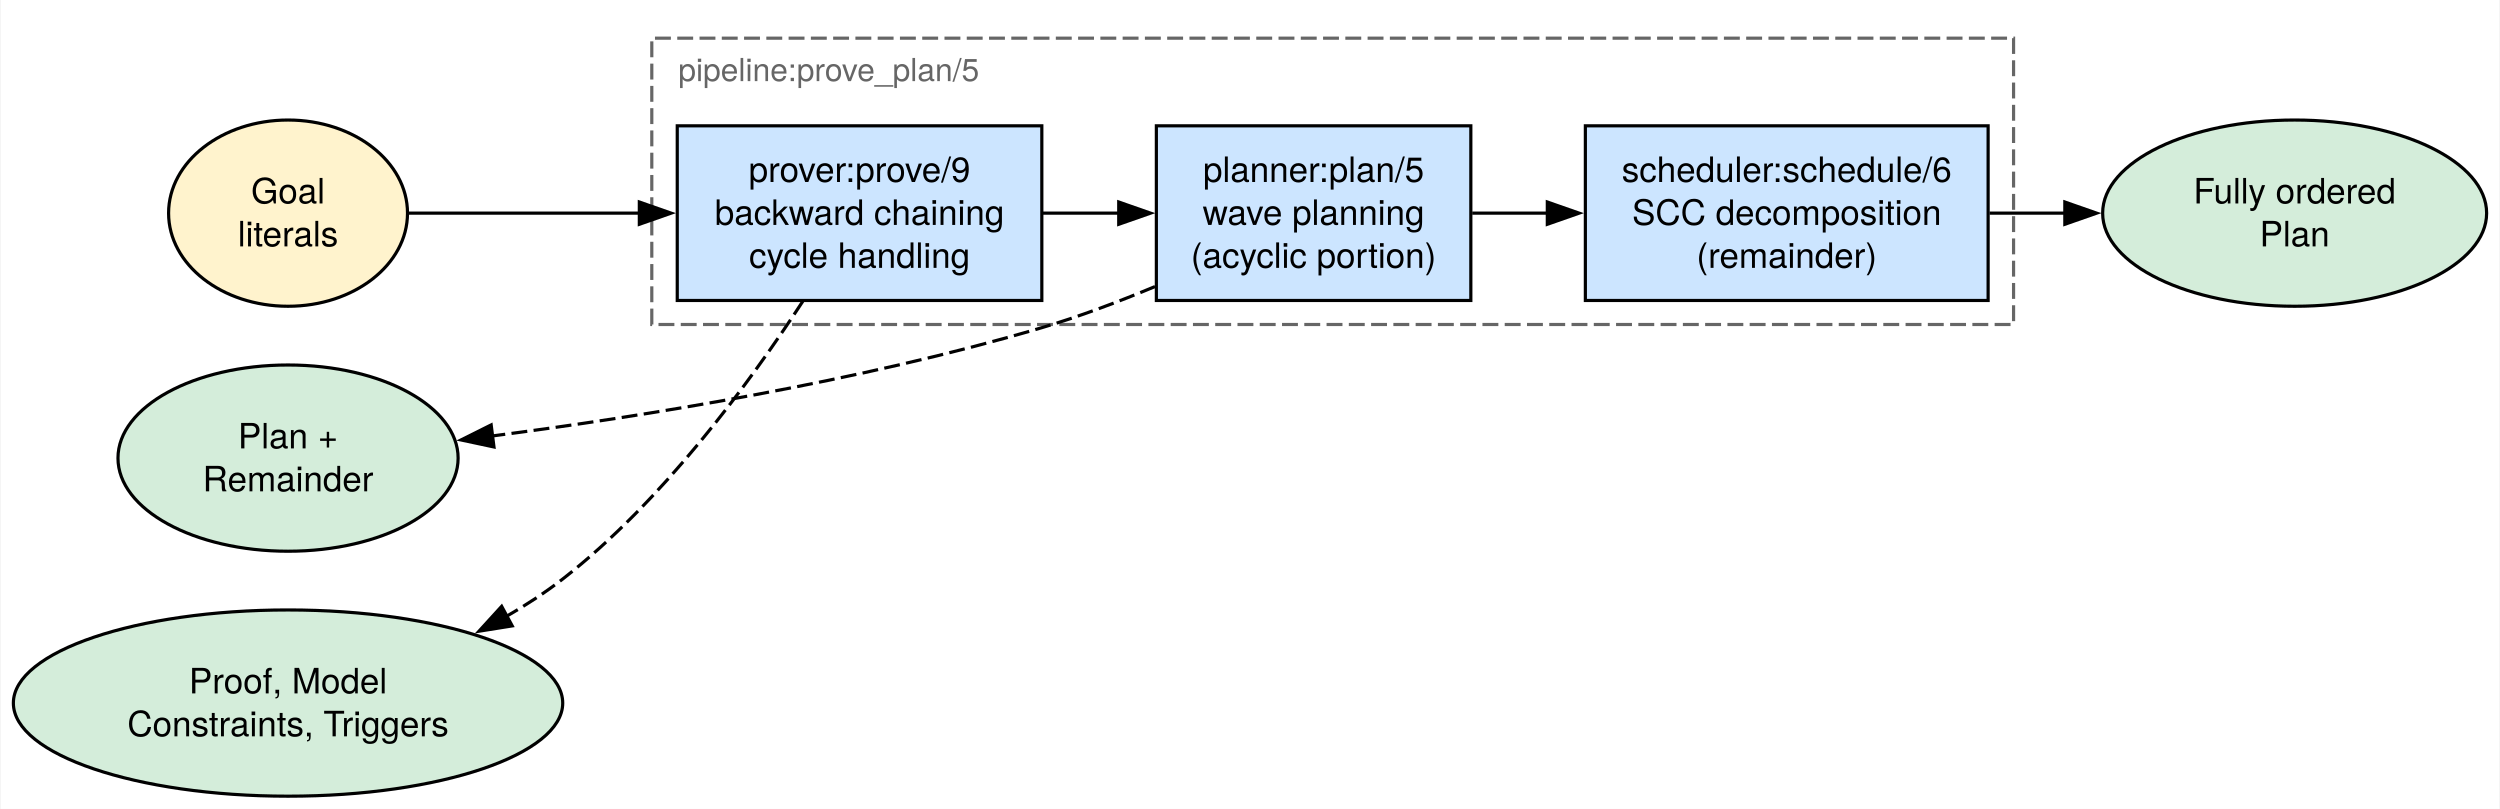
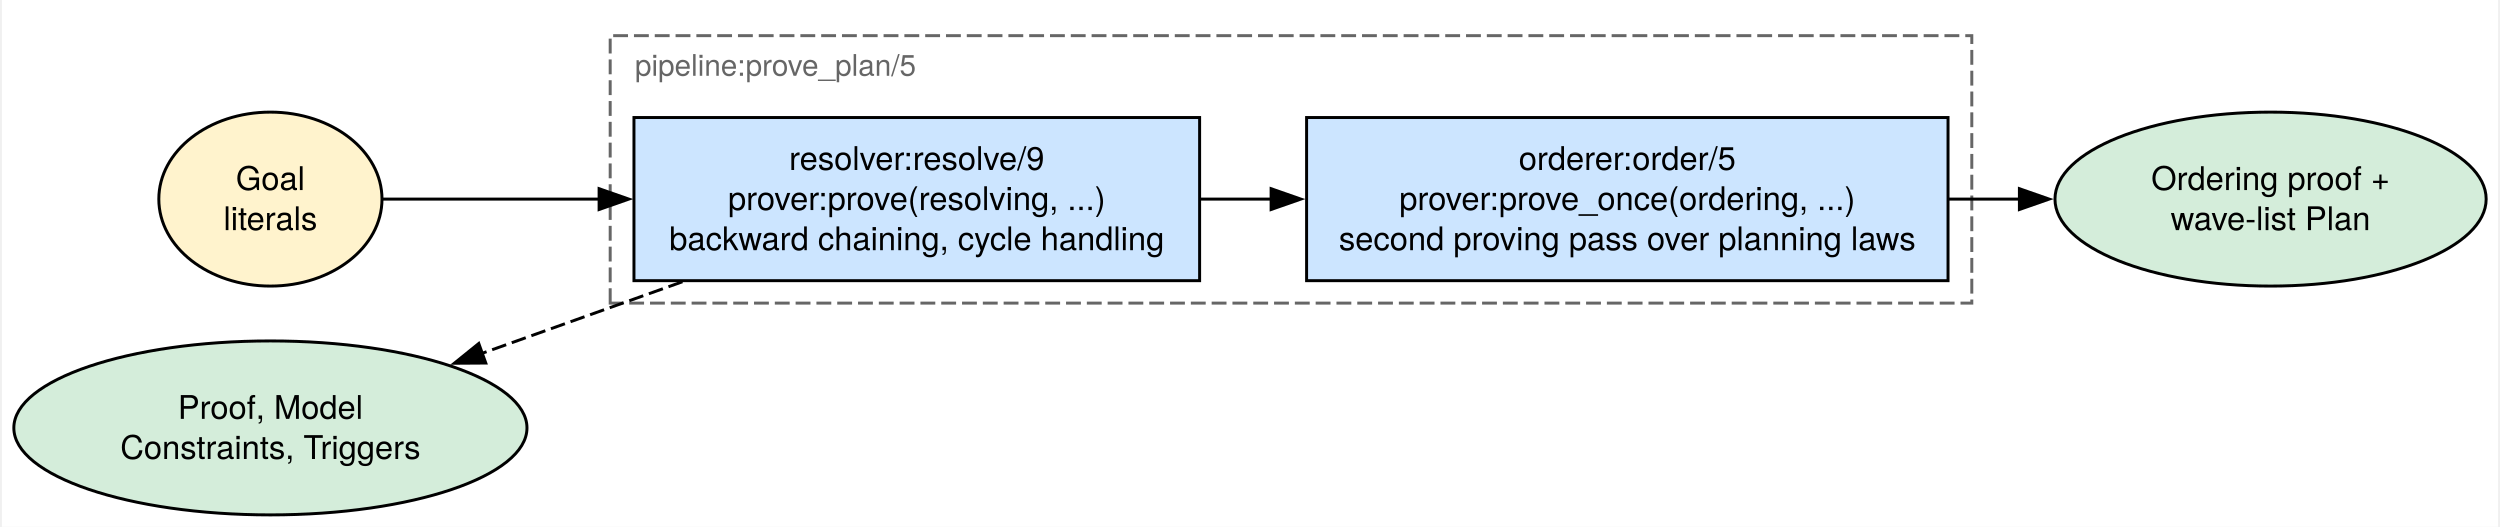
- <svg xmlns="http://www.w3.org/2000/svg" width="785pt" height="254pt" viewBox="0.00 0.00 785.43 254.27">
-   <g id="graph0" class="graph" transform="scale(1 1) rotate(0) translate(4 250.27)">
-     <polygon fill="white" stroke="none" points="-4,4 -4,-250.27 781.43,-250.27 781.43,4 -4,4" />
+ <svg xmlns="http://www.w3.org/2000/svg" width="840pt" height="177pt" viewBox="0.00 0.00 839.97 177.27">
+   <g id="graph0" class="graph" transform="scale(1 1) rotate(0) translate(4 173.27)">
+     <polygon fill="white" stroke="none" points="-4,4 -4,-173.27 835.97,-173.27 835.97,4 -4,4" />
    <g id="clust1" class="cluster">
-       <polygon fill="none" stroke="#666666" stroke-dasharray="5,2" points="200.68,-148.27 200.68,-238.27 628.73,-238.27 628.73,-148.27 200.68,-148.27" />
-       <text text-anchor="middle" x="256.3" y="-224.77" font-family="Helvetica Neue" font-size="10.00" fill="#666666">pipeline:prove_plan/5</text>
+       <polygon fill="none" stroke="#666666" stroke-dasharray="5,2" points="200.68,-71.27 200.68,-161.27 658.88,-161.27 658.88,-71.27 200.68,-71.27" />
+       <text text-anchor="middle" x="256.3" y="-147.77" font-family="Helvetica Neue" font-size="10.00" fill="#666666">pipeline:prove_plan/5</text>
    </g>
    <g id="node1" class="node">
-       <ellipse fill="#fff3cd" stroke="black" cx="86.34" cy="-183.27" rx="37.55" ry="29.27" />
-       <text text-anchor="middle" x="86.34" y="-186.32" font-family="Helvetica Neue" font-size="11.00">Goal</text>
-       <text text-anchor="middle" x="86.34" y="-172.82" font-family="Helvetica Neue" font-size="11.00">literals</text>
+       <ellipse fill="#fff3cd" stroke="black" cx="86.34" cy="-106.27" rx="37.55" ry="29.27" />
+       <text text-anchor="middle" x="86.34" y="-109.32" font-family="Helvetica Neue" font-size="11.00">Goal</text>
+       <text text-anchor="middle" x="86.34" y="-95.82" font-family="Helvetica Neue" font-size="11.00">literals</text>
    </g>
    <g id="node2" class="node">
-       <polygon fill="#cce5ff" stroke="black" points="323.28,-210.72 208.68,-210.72 208.68,-155.82 323.28,-155.82 323.28,-210.72" />
-       <text text-anchor="middle" x="265.98" y="-193.07" font-family="Helvetica Neue" font-size="11.00">prover:prove/9</text>
-       <text text-anchor="middle" x="265.98" y="-179.57" font-family="Helvetica Neue" font-size="11.00">backward chaining</text>
-       <text text-anchor="middle" x="265.98" y="-166.07" font-family="Helvetica Neue" font-size="11.00">cycle handling</text>
+       <polygon fill="#cce5ff" stroke="black" points="399.03,-133.72 208.68,-133.72 208.68,-78.82 399.03,-78.82 399.03,-133.72" />
+       <text text-anchor="middle" x="303.85" y="-116.07" font-family="Helvetica Neue" font-size="11.00">resolver:resolve/9</text>
+       <text text-anchor="middle" x="303.85" y="-102.57" font-family="Helvetica Neue" font-size="11.00">prover:prove(resolving, ...)</text>
+       <text text-anchor="middle" x="303.85" y="-89.07" font-family="Helvetica Neue" font-size="11.00">backward chaining, cycle handling</text>
    </g>
-     <g id="edge3" class="edge">
-       <path fill="none" stroke="black" d="M124.14,-183.27C145.21,-183.27 172.29,-183.27 197.08,-183.27" />
-       <polygon fill="black" stroke="black" points="196.76,-186.77 206.76,-183.27 196.76,-179.77 196.76,-186.77" />
+     <g id="edge2" class="edge">
+       <path fill="none" stroke="black" d="M123.9,-106.27C144.28,-106.27 170.82,-106.27 197.19,-106.27" />
+       <polygon fill="black" stroke="black" points="196.95,-109.77 206.95,-106.27 196.95,-102.77 196.95,-109.77" />
    </g>
    <g id="node3" class="node">
-       <polygon fill="#cce5ff" stroke="black" points="458.13,-210.72 359.28,-210.72 359.28,-155.82 458.13,-155.82 458.13,-210.72" />
-       <text text-anchor="middle" x="408.7" y="-193.07" font-family="Helvetica Neue" font-size="11.00">planner:plan/5</text>
-       <text text-anchor="middle" x="408.7" y="-179.57" font-family="Helvetica Neue" font-size="11.00">wave planning</text>
-       <text text-anchor="middle" x="408.7" y="-166.07" font-family="Helvetica Neue" font-size="11.00">(acyclic portion)</text>
+       <polygon fill="#cce5ff" stroke="black" points="650.88,-133.72 435.03,-133.72 435.03,-78.82 650.88,-78.82 650.88,-133.72" />
+       <text text-anchor="middle" x="542.95" y="-116.07" font-family="Helvetica Neue" font-size="11.00">orderer:order/5</text>
+       <text text-anchor="middle" x="542.95" y="-102.57" font-family="Helvetica Neue" font-size="11.00">prover:prove_once(ordering, ...)</text>
+       <text text-anchor="middle" x="542.95" y="-89.07" font-family="Helvetica Neue" font-size="11.00">second proving pass over planning laws</text>
    </g>
    <g id="edge1" class="edge">
-       <path fill="none" stroke="black" d="M323.4,-183.27C331.41,-183.27 339.66,-183.27 347.73,-183.27" />
-       <polygon fill="black" stroke="black" points="347.45,-186.77 357.45,-183.27 347.45,-179.77 347.45,-186.77" />
+       <path fill="none" stroke="black" d="M399.24,-106.27C407.14,-106.27 415.19,-106.27 423.24,-106.27" />
+       <polygon fill="black" stroke="black" points="423.09,-109.77 433.09,-106.27 423.09,-102.77 423.09,-109.77" />
    </g>
-     <g id="node5" class="node">
+     <g id="node4" class="node">
      <ellipse fill="#d4edda" stroke="black" cx="86.34" cy="-29.27" rx="86.34" ry="29.27" />
      <text text-anchor="middle" x="86.34" y="-32.32" font-family="Helvetica Neue" font-size="11.00">Proof, Model</text>
      <text text-anchor="middle" x="86.34" y="-18.82" font-family="Helvetica Neue" font-size="11.00">Constraints, Triggers</text>
    </g>
+     <g id="edge3" class="edge">
+       <path fill="none" stroke="black" stroke-dasharray="5,2" d="M225,-78.46C202.95,-70.58 179.09,-62.05 157.51,-54.35" />
+       <polygon fill="black" stroke="black" points="158.82,-51.1 148.22,-51.03 156.46,-57.69 158.82,-51.1" />
+     </g>
+     <g id="node5" class="node">
+       <ellipse fill="#d4edda" stroke="black" cx="759.42" cy="-106.27" rx="72.55" ry="29.27" />
+       <text text-anchor="middle" x="759.42" y="-109.32" font-family="Helvetica Neue" font-size="11.00">Ordering proof +</text>
+       <text text-anchor="middle" x="759.42" y="-95.82" font-family="Helvetica Neue" font-size="11.00">wave-list Plan</text>
+     </g>
    <g id="edge4" class="edge">
-       <path fill="none" stroke="black" stroke-dasharray="5,2" d="M248.15,-155.57C231.57,-130.15 204.19,-92.81 172.68,-68.27 167.19,-64.01 161.17,-60.08 154.93,-56.49" />
-       <polygon fill="black" stroke="black" points="156.81,-53.53 146.35,-51.86 153.49,-59.69 156.81,-53.53" />
-     </g>
-     <g id="node4" class="node">
-       <polygon fill="#cce5ff" stroke="black" points="620.73,-210.72 494.13,-210.72 494.13,-155.82 620.73,-155.82 620.73,-210.72" />
-       <text text-anchor="middle" x="557.43" y="-193.07" font-family="Helvetica Neue" font-size="11.00">scheduler:schedule/6</text>
-       <text text-anchor="middle" x="557.43" y="-179.57" font-family="Helvetica Neue" font-size="11.00">SCC decomposition</text>
-       <text text-anchor="middle" x="557.43" y="-166.07" font-family="Helvetica Neue" font-size="11.00">(remainder)</text>
-     </g>
-     <g id="edge2" class="edge">
-       <path fill="none" stroke="black" d="M458.56,-183.27C466.21,-183.27 474.26,-183.27 482.32,-183.27" />
-       <polygon fill="black" stroke="black" points="482.17,-186.77 492.17,-183.27 482.17,-179.77 482.17,-186.77" />
-     </g>
-     <g id="node6" class="node">
-       <ellipse fill="#d4edda" stroke="black" cx="86.34" cy="-106.27" rx="53.46" ry="29.27" />
-       <text text-anchor="middle" x="86.34" y="-109.32" font-family="Helvetica Neue" font-size="11.00">Plan +</text>
-       <text text-anchor="middle" x="86.34" y="-95.82" font-family="Helvetica Neue" font-size="11.00">Remainder</text>
-     </g>
-     <g id="edge5" class="edge">
-       <path fill="none" stroke="black" stroke-dasharray="5,2" d="M358.85,-160.19C347.37,-155.4 335.04,-150.75 323.28,-147.27 265.88,-130.3 198.43,-119.45 150.38,-113.21" />
-       <polygon fill="black" stroke="black" points="151.07,-109.77 140.71,-111.98 150.19,-116.71 151.07,-109.77" />
-     </g>
-     <g id="node7" class="node">
-       <ellipse fill="#d4edda" stroke="black" cx="717.08" cy="-183.27" rx="60.35" ry="29.27" />
-       <text text-anchor="middle" x="717.08" y="-186.32" font-family="Helvetica Neue" font-size="11.00">Fully ordered</text>
-       <text text-anchor="middle" x="717.08" y="-172.82" font-family="Helvetica Neue" font-size="11.00">Plan</text>
-     </g>
-     <g id="edge6" class="edge">
-       <path fill="none" stroke="black" d="M621.19,-183.27C628.97,-183.27 636.98,-183.27 644.89,-183.27" />
-       <polygon fill="black" stroke="black" points="644.84,-186.77 654.84,-183.27 644.84,-179.77 644.84,-186.77" />
+       <path fill="none" stroke="black" d="M651.19,-106.27C659.21,-106.27 667.23,-106.27 675.07,-106.27" />
+       <polygon fill="black" stroke="black" points="674.9,-109.77 684.9,-106.27 674.9,-102.77 674.9,-109.77" />
    </g>
  </g>
</svg>
